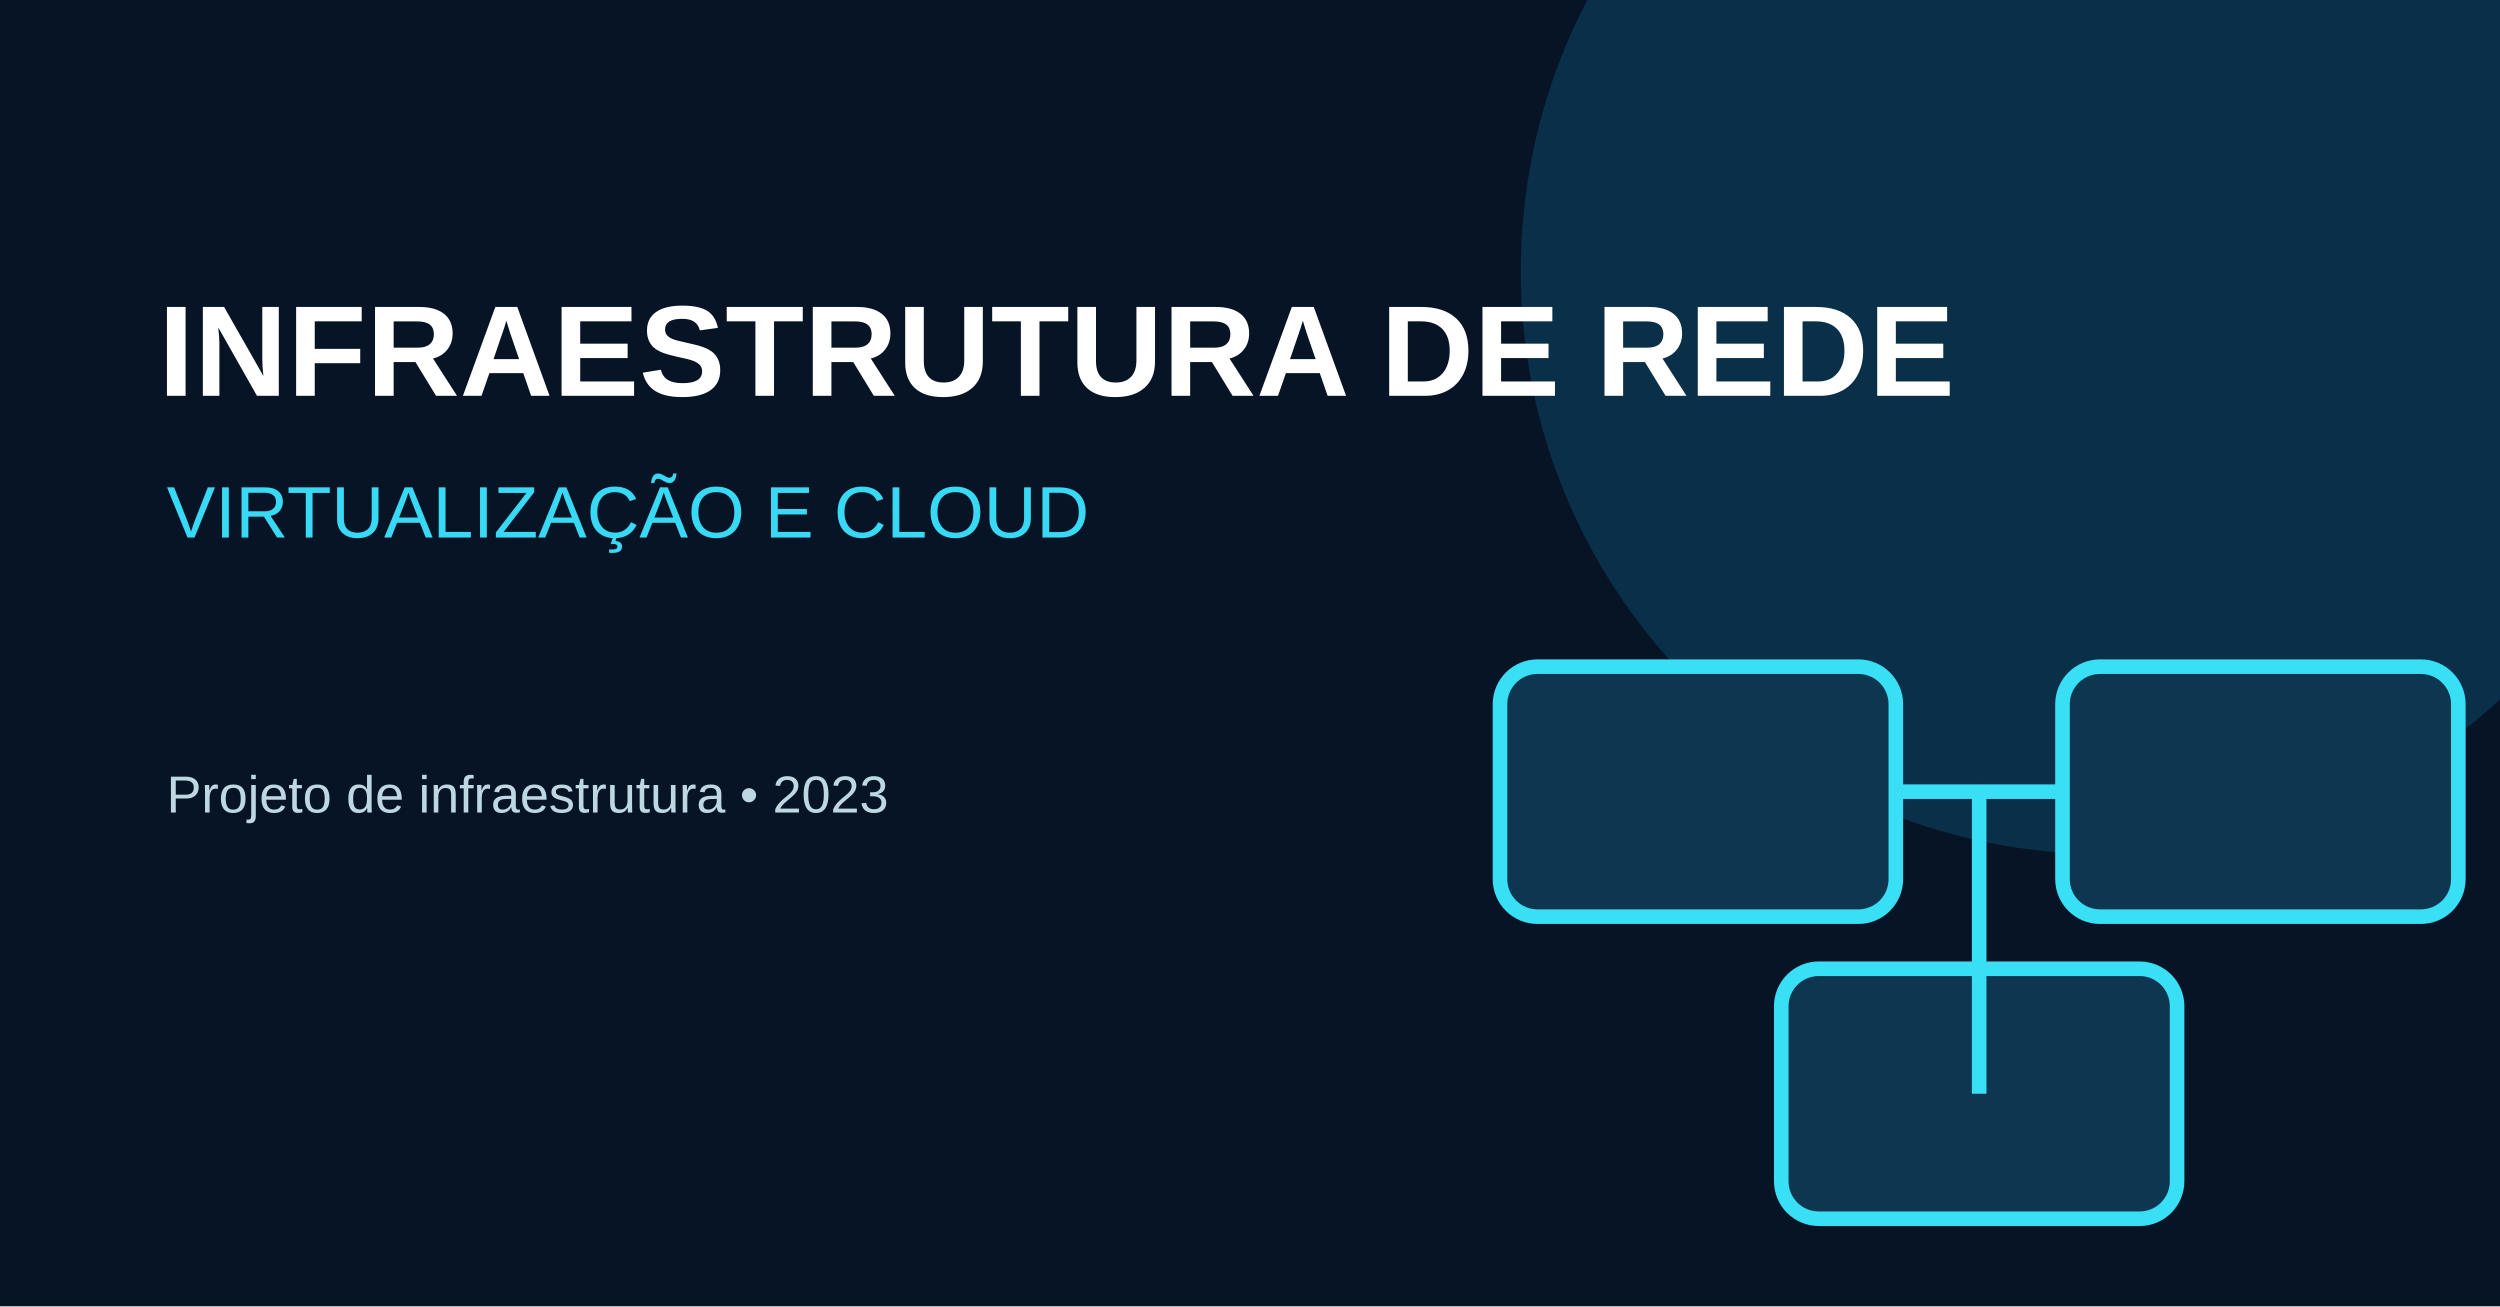
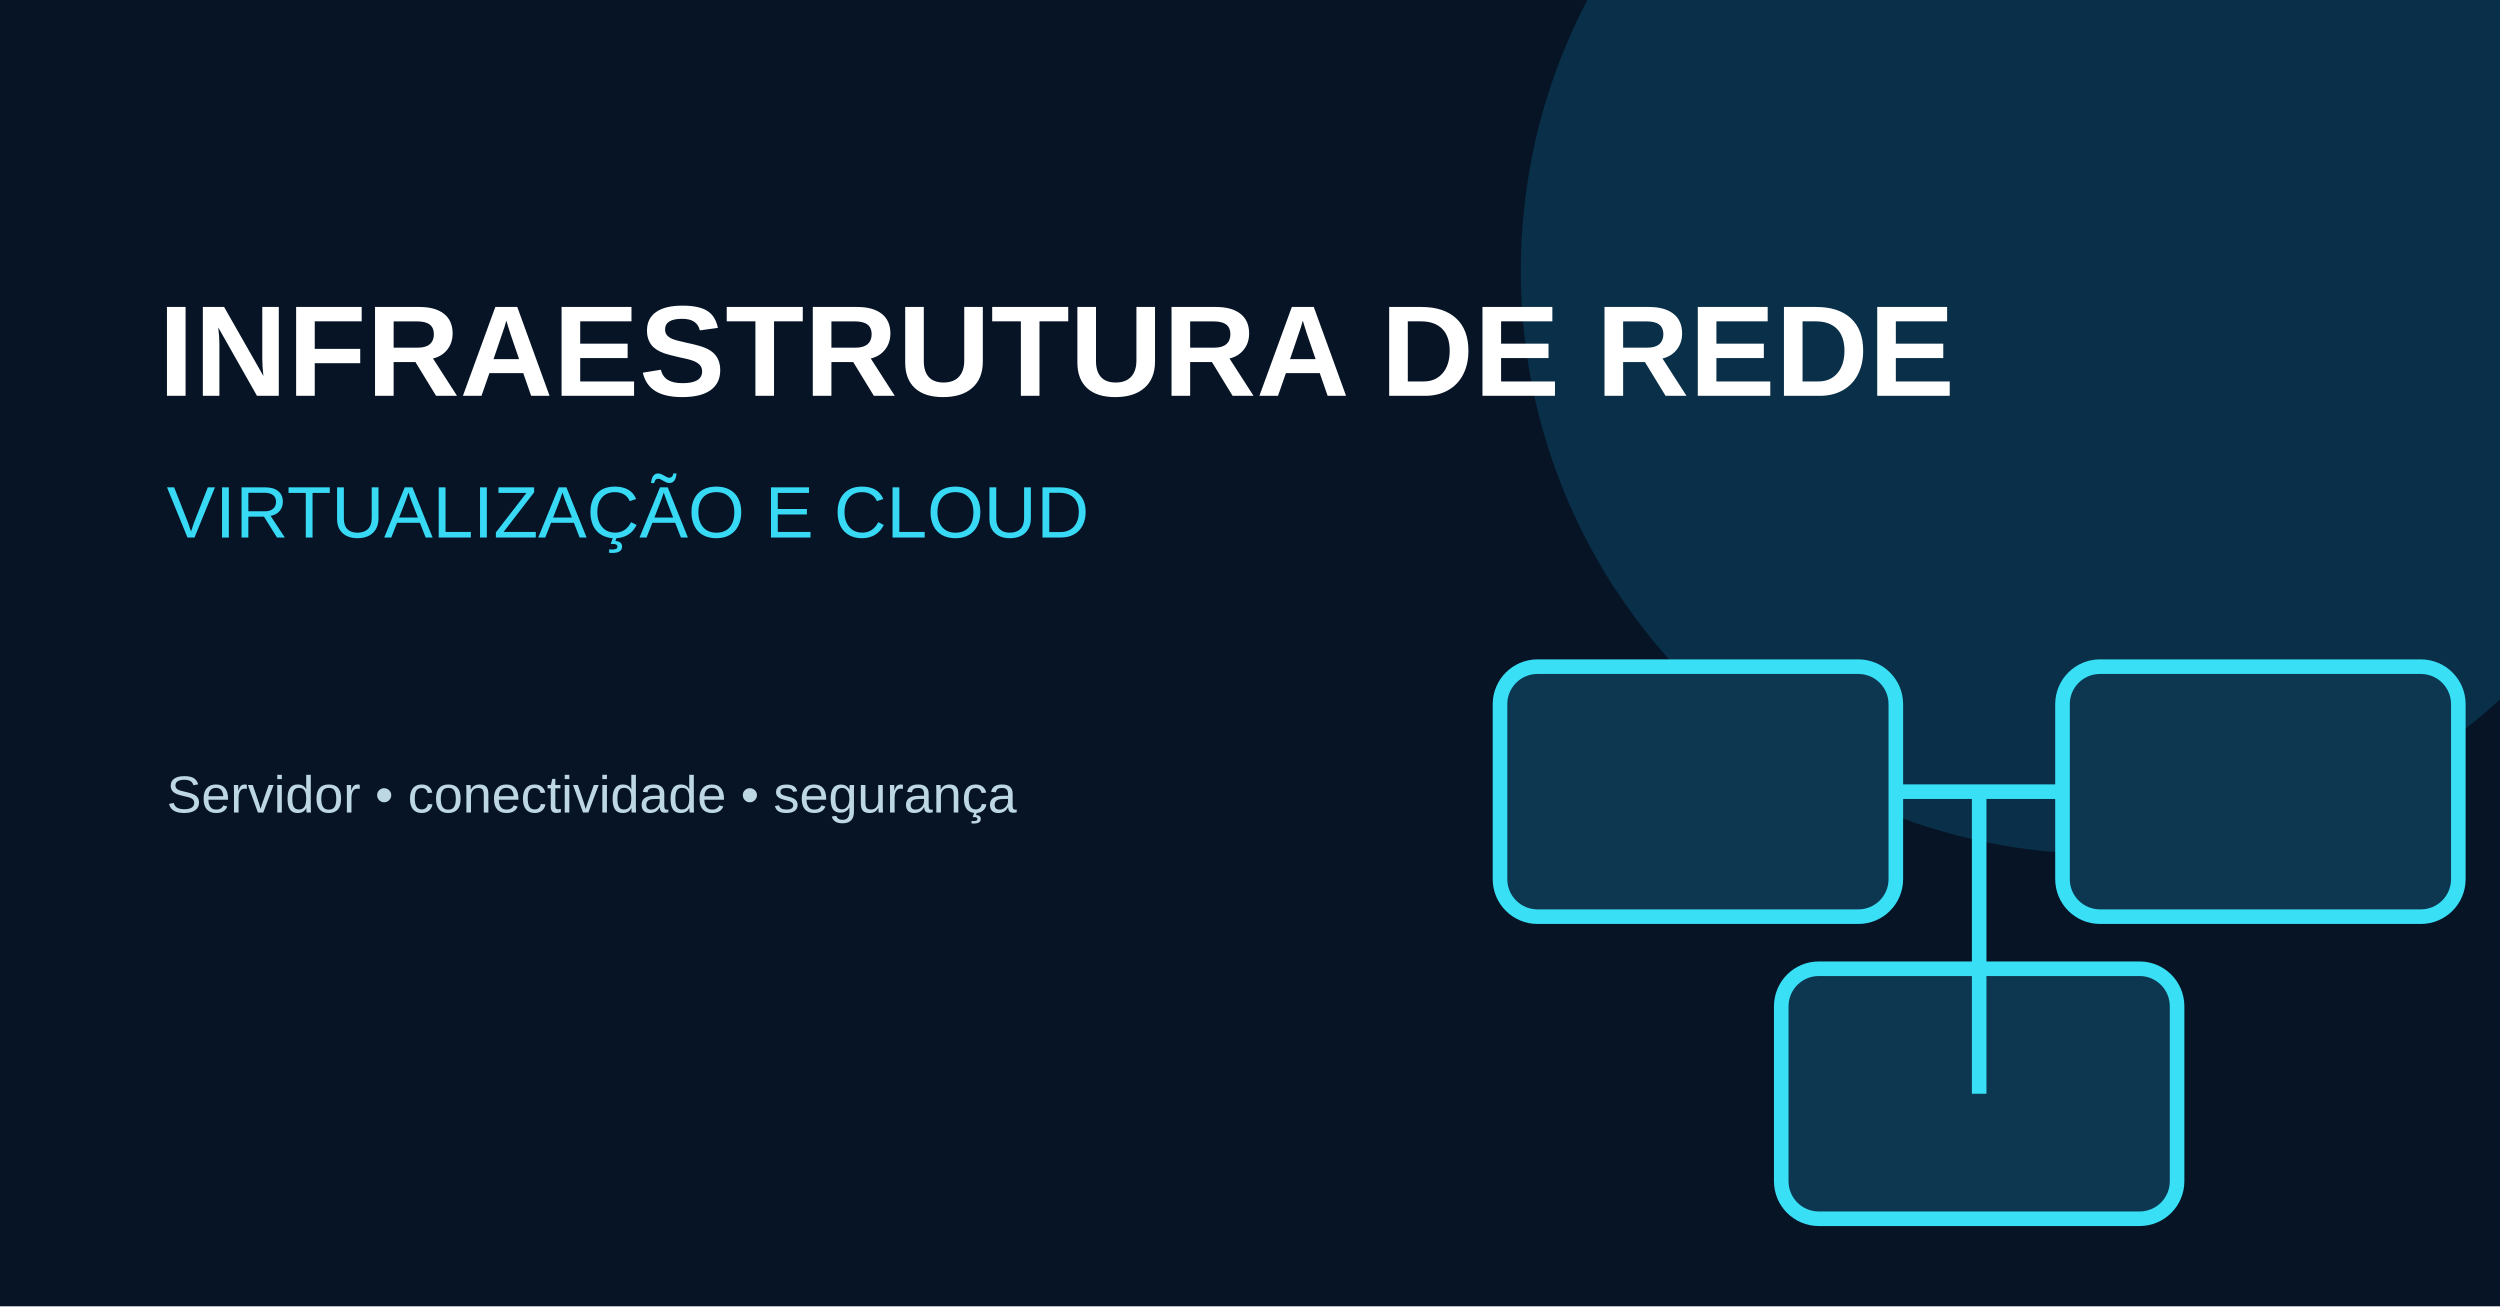
<svg xmlns="http://www.w3.org/2000/svg" width="1200" height="627" viewBox="0 0 1200 627">
  <rect width="1200" height="627" fill="#061426" />
  <circle cx="1010" cy="130" r="280" fill="#0b4b69" opacity=".5" />
  <text x="76" y="190" fill="#fff" font-family="Arial" font-size="62" font-weight="700">INFRAESTRUTURA DE REDE</text>
  <text x="80" y="258" fill="#38d9f5" font-family="Arial" font-size="35">VIRTUALIZAÇÃO E CLOUD</text>
  <g transform="translate(720 320)" fill="#0d3651" stroke="#39dff5" stroke-width="7">
    <rect width="190" height="120" rx="18" />
    <rect x="270" width="190" height="120" rx="18" />
    <rect x="135" y="145" width="190" height="120" rx="18" />
    <path d="M190 60h80M230 60v145" fill="none" />
  </g>
-   <text x="80" y="390" fill="#bdd7e3" font-family="Arial" font-size="25">Projeto de infraestrutura • 2023</text>
+   <text x="80" y="390" fill="#bdd7e3" font-family="Arial" font-size="25">Servidor • conectividade • segurança</text>
</svg>
